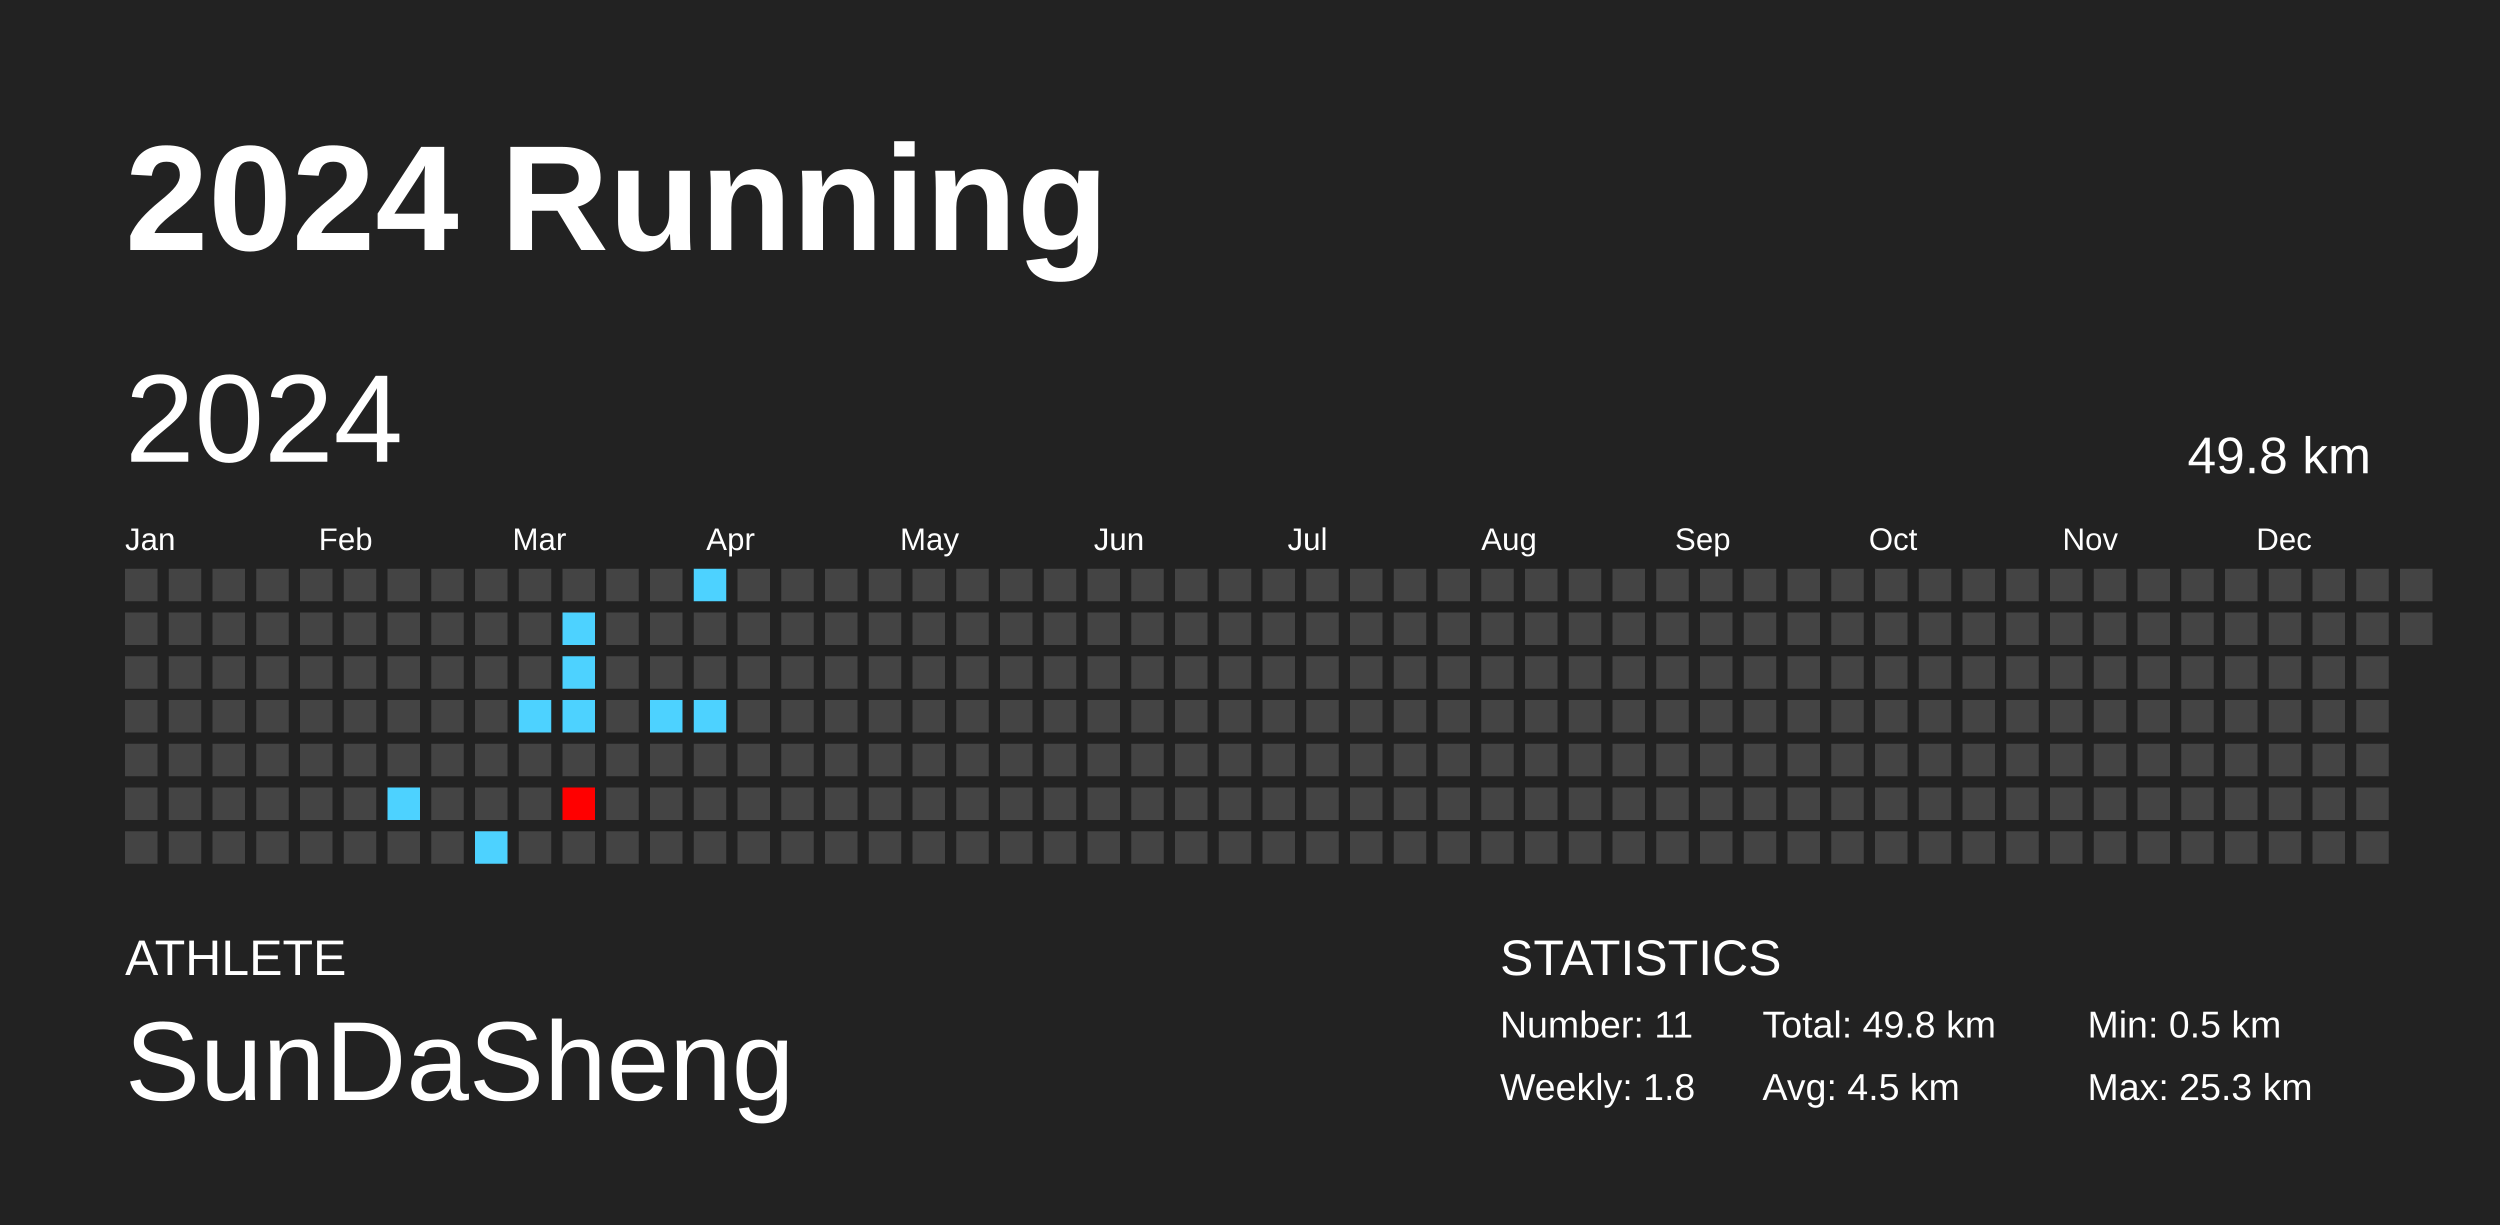
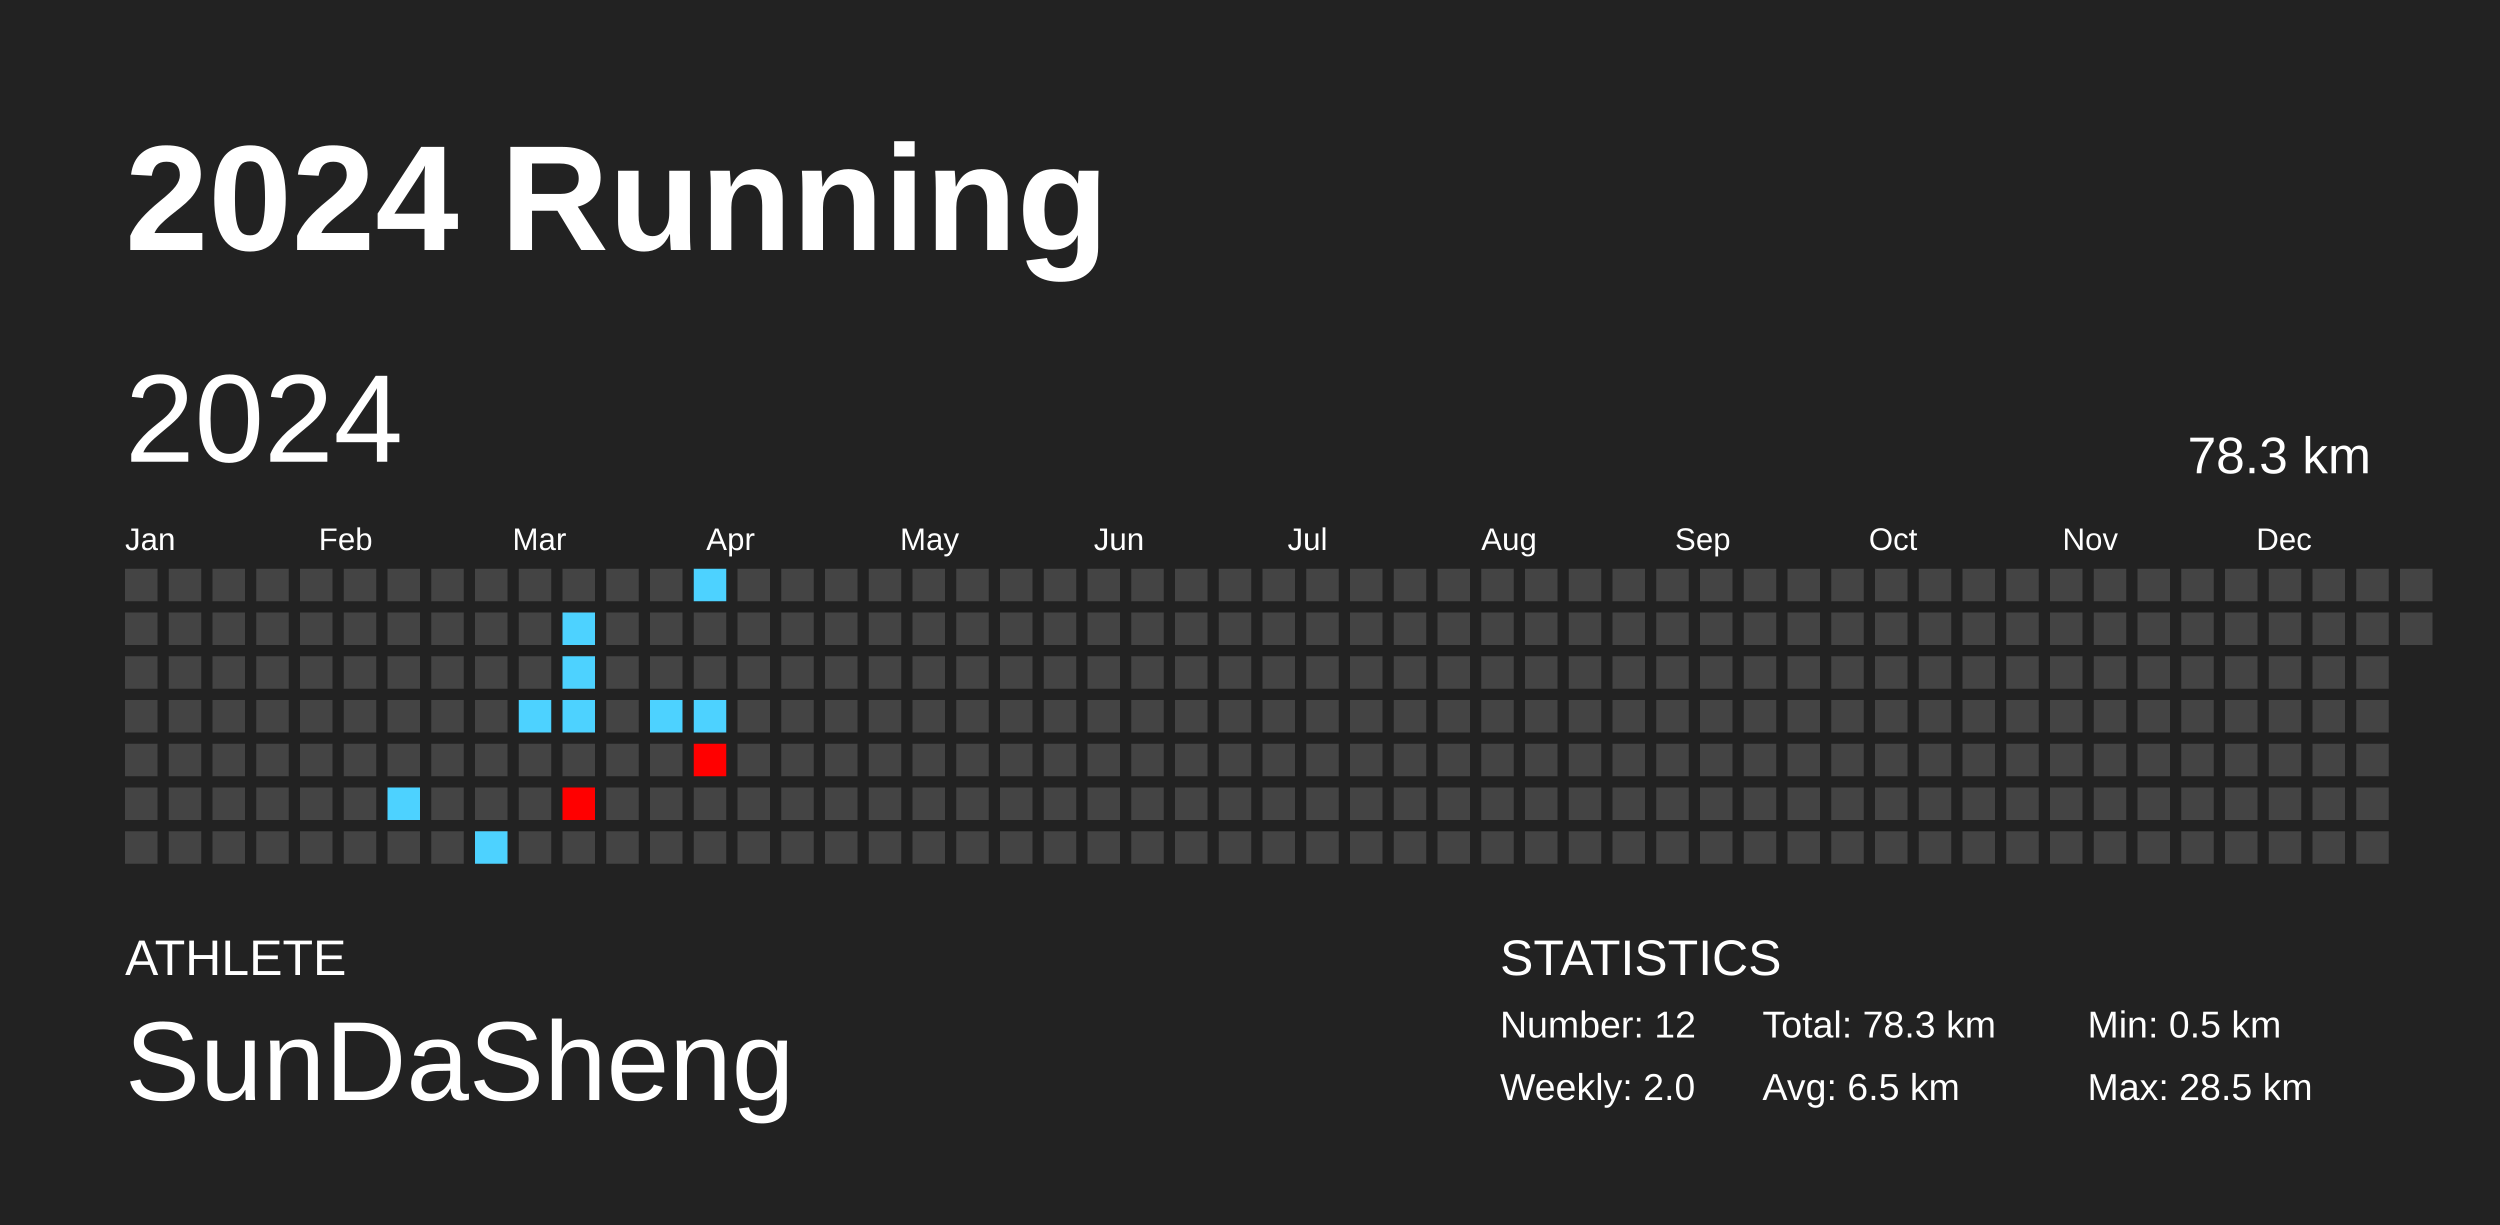
<svg xmlns="http://www.w3.org/2000/svg" baseProfile="full" height="98mm" version="1.1" viewBox="0,0,200,98" width="200mm">
  <defs />
  <rect fill="#222222" height="98" width="200" x="0" y="0" />
  <text fill="#FFFFFF" style="font-size:12px; font-family:Arial; font-weight:bold;" x="10" y="20">2024 Running</text>
  <text fill="#FFFFFF" style="font-size:4px; font-family:Arial" x="10" y="78">ATHLETE</text>
  <text fill="#FFFFFF" style="font-size:9px; font-family:Arial" x="10" y="88">SunDaSheng</text>
  <text fill="#FFFFFF" style="font-size:4px; font-family:Arial" x="120" y="78">STATISTICS</text>
-   <text fill="#FFFFFF" style="font-size:3px; font-family:Arial" x="120" y="83">Number: 11</text>
-   <text fill="#FFFFFF" style="font-size:3px; font-family:Arial" x="120" y="88">Weekly: 1.8</text>
-   <text fill="#FFFFFF" style="font-size:3px; font-family:Arial" x="141" y="83">Total: 49.8 km</text>
-   <text fill="#FFFFFF" style="font-size:3px; font-family:Arial" x="141" y="88">Avg: 4.5 km</text>
+   <text fill="#FFFFFF" style="font-size:3px; font-family:Arial" x="120" y="83">Number: 12</text>
+   <text fill="#FFFFFF" style="font-size:3px; font-family:Arial" x="120" y="88">Weekly: 2.0</text>
+   <text fill="#FFFFFF" style="font-size:3px; font-family:Arial" x="141" y="83">Total: 78.3 km</text>
+   <text fill="#FFFFFF" style="font-size:3px; font-family:Arial" x="141" y="88">Avg: 6.5 km</text>
  <text fill="#FFFFFF" style="font-size:3px; font-family:Arial" x="167" y="83">Min: 0.5 km</text>
-   <text fill="#FFFFFF" style="font-size:3px; font-family:Arial" x="167" y="88">Max: 25.3 km</text>
+   <text fill="#FFFFFF" style="font-size:3px; font-family:Arial" x="167" y="88">Max: 28.5 km</text>
  <text dominant-baseline="hanging" fill="#FFFFFF" style="font-size:10.0px; font-family:Arial;" x="10" y="30">2024</text>
-   <text dominant-baseline="hanging" fill="#FFFFFF" style="font-size:4.125px; font-family:Arial;" x="175" y="35">49.8 km</text>
+   <text dominant-baseline="hanging" fill="#FFFFFF" style="font-size:4.125px; font-family:Arial;" x="175" y="35">78.3 km</text>
  <text fill="#FFFFFF" style="font-size:2.5px; font-family:Arial" x="10.0" y="44">Jan</text>
  <text fill="#FFFFFF" style="font-size:2.5px; font-family:Arial" x="25.5" y="44">Feb</text>
  <text fill="#FFFFFF" style="font-size:2.5px; font-family:Arial" x="41.0" y="44">Mar</text>
  <text fill="#FFFFFF" style="font-size:2.5px; font-family:Arial" x="56.5" y="44">Apr</text>
  <text fill="#FFFFFF" style="font-size:2.5px; font-family:Arial" x="72.0" y="44">May</text>
  <text fill="#FFFFFF" style="font-size:2.5px; font-family:Arial" x="87.5" y="44">Jun</text>
  <text fill="#FFFFFF" style="font-size:2.5px; font-family:Arial" x="103.0" y="44">Jul</text>
  <text fill="#FFFFFF" style="font-size:2.5px; font-family:Arial" x="118.5" y="44">Aug</text>
  <text fill="#FFFFFF" style="font-size:2.5px; font-family:Arial" x="134.0" y="44">Sep</text>
  <text fill="#FFFFFF" style="font-size:2.5px; font-family:Arial" x="149.5" y="44">Oct</text>
  <text fill="#FFFFFF" style="font-size:2.5px; font-family:Arial" x="165.0" y="44">Nov</text>
  <text fill="#FFFFFF" style="font-size:2.5px; font-family:Arial" x="180.5" y="44">Dec</text>
  <rect fill="#444444" height="2.6" width="2.6" x="10.0" y="45.5" />
  <rect fill="#444444" height="2.6" width="2.6" x="10.0" y="49.0" />
  <rect fill="#444444" height="2.6" width="2.6" x="10.0" y="52.5" />
  <rect fill="#444444" height="2.6" width="2.6" x="10.0" y="56.0" />
  <rect fill="#444444" height="2.6" width="2.6" x="10.0" y="59.5" />
  <rect fill="#444444" height="2.6" width="2.6" x="10.0" y="63.0" />
  <rect fill="#444444" height="2.6" width="2.6" x="10.0" y="66.5" />
  <rect fill="#444444" height="2.6" width="2.6" x="13.5" y="45.5" />
  <rect fill="#444444" height="2.6" width="2.6" x="13.5" y="49.0" />
  <rect fill="#444444" height="2.6" width="2.6" x="13.5" y="52.5" />
  <rect fill="#444444" height="2.6" width="2.6" x="13.5" y="56.0" />
  <rect fill="#444444" height="2.6" width="2.6" x="13.5" y="59.5" />
  <rect fill="#444444" height="2.6" width="2.6" x="13.5" y="63.0" />
  <rect fill="#444444" height="2.6" width="2.6" x="13.5" y="66.5" />
  <rect fill="#444444" height="2.6" width="2.6" x="17.0" y="45.5" />
  <rect fill="#444444" height="2.6" width="2.6" x="17.0" y="49.0" />
  <rect fill="#444444" height="2.6" width="2.6" x="17.0" y="52.5" />
  <rect fill="#444444" height="2.6" width="2.6" x="17.0" y="56.0" />
  <rect fill="#444444" height="2.6" width="2.6" x="17.0" y="59.5" />
  <rect fill="#444444" height="2.6" width="2.6" x="17.0" y="63.0" />
  <rect fill="#444444" height="2.6" width="2.6" x="17.0" y="66.5" />
  <rect fill="#444444" height="2.6" width="2.6" x="20.5" y="45.5" />
  <rect fill="#444444" height="2.6" width="2.6" x="20.5" y="49.0" />
  <rect fill="#444444" height="2.6" width="2.6" x="20.5" y="52.5" />
  <rect fill="#444444" height="2.6" width="2.6" x="20.5" y="56.0" />
  <rect fill="#444444" height="2.6" width="2.6" x="20.5" y="59.5" />
  <rect fill="#444444" height="2.6" width="2.6" x="20.5" y="63.0" />
  <rect fill="#444444" height="2.6" width="2.6" x="20.5" y="66.5" />
  <rect fill="#444444" height="2.6" width="2.6" x="24.0" y="45.5" />
  <rect fill="#444444" height="2.6" width="2.6" x="24.0" y="49.0" />
  <rect fill="#444444" height="2.6" width="2.6" x="24.0" y="52.5" />
  <rect fill="#444444" height="2.6" width="2.6" x="24.0" y="56.0" />
  <rect fill="#444444" height="2.6" width="2.6" x="24.0" y="59.5" />
  <rect fill="#444444" height="2.6" width="2.6" x="24.0" y="63.0" />
  <rect fill="#444444" height="2.6" width="2.6" x="24.0" y="66.5" />
  <rect fill="#444444" height="2.6" width="2.6" x="27.5" y="45.5" />
  <rect fill="#444444" height="2.6" width="2.6" x="27.5" y="49.0" />
  <rect fill="#444444" height="2.6" width="2.6" x="27.5" y="52.5" />
  <rect fill="#444444" height="2.6" width="2.6" x="27.5" y="56.0" />
  <rect fill="#444444" height="2.6" width="2.6" x="27.5" y="59.5" />
  <rect fill="#444444" height="2.6" width="2.6" x="27.5" y="63.0" />
  <rect fill="#444444" height="2.6" width="2.6" x="27.5" y="66.5" />
  <rect fill="#444444" height="2.6" width="2.6" x="31.0" y="45.5" />
  <rect fill="#444444" height="2.6" width="2.6" x="31.0" y="49.0" />
  <rect fill="#444444" height="2.6" width="2.6" x="31.0" y="52.5" />
  <rect fill="#444444" height="2.6" width="2.6" x="31.0" y="56.0" />
  <rect fill="#444444" height="2.6" width="2.6" x="31.0" y="59.5" />
  <rect fill="#4dd2ff" height="2.6" width="2.6" x="31.0" y="63.0" />
  <rect fill="#444444" height="2.6" width="2.6" x="31.0" y="66.5" />
  <rect fill="#444444" height="2.6" width="2.6" x="34.5" y="45.5" />
  <rect fill="#444444" height="2.6" width="2.6" x="34.5" y="49.0" />
  <rect fill="#444444" height="2.6" width="2.6" x="34.5" y="52.5" />
  <rect fill="#444444" height="2.6" width="2.6" x="34.5" y="56.0" />
  <rect fill="#444444" height="2.6" width="2.6" x="34.5" y="59.5" />
  <rect fill="#444444" height="2.6" width="2.6" x="34.5" y="63.0" />
  <rect fill="#444444" height="2.6" width="2.6" x="34.5" y="66.5" />
  <rect fill="#444444" height="2.6" width="2.6" x="38.0" y="45.5" />
  <rect fill="#444444" height="2.6" width="2.6" x="38.0" y="49.0" />
  <rect fill="#444444" height="2.6" width="2.6" x="38.0" y="52.5" />
  <rect fill="#444444" height="2.6" width="2.6" x="38.0" y="56.0" />
  <rect fill="#444444" height="2.6" width="2.6" x="38.0" y="59.5" />
  <rect fill="#444444" height="2.6" width="2.6" x="38.0" y="63.0" />
  <rect fill="#4dd2ff" height="2.6" width="2.6" x="38.0" y="66.5" />
  <rect fill="#444444" height="2.6" width="2.6" x="41.5" y="45.5" />
  <rect fill="#444444" height="2.6" width="2.6" x="41.5" y="49.0" />
  <rect fill="#444444" height="2.6" width="2.6" x="41.5" y="52.5" />
  <rect fill="#4dd2ff" height="2.6" width="2.6" x="41.5" y="56.0" />
  <rect fill="#444444" height="2.6" width="2.6" x="41.5" y="59.5" />
  <rect fill="#444444" height="2.6" width="2.6" x="41.5" y="63.0" />
  <rect fill="#444444" height="2.6" width="2.6" x="41.5" y="66.5" />
  <rect fill="#444444" height="2.6" width="2.6" x="45.0" y="45.5" />
  <rect fill="#4dd2ff" height="2.6" width="2.6" x="45.0" y="49.0" />
  <rect fill="#4dd2ff" height="2.6" width="2.6" x="45.0" y="52.5" />
  <rect fill="#4dd2ff" height="2.6" width="2.6" x="45.0" y="56.0" />
  <rect fill="#444444" height="2.6" width="2.6" x="45.0" y="59.5" />
  <rect fill="red" height="2.6" width="2.6" x="45.0" y="63.0" />
  <rect fill="#444444" height="2.6" width="2.6" x="45.0" y="66.5" />
  <rect fill="#444444" height="2.6" width="2.6" x="48.5" y="45.5" />
  <rect fill="#444444" height="2.6" width="2.6" x="48.5" y="49.0" />
  <rect fill="#444444" height="2.6" width="2.6" x="48.5" y="52.5" />
  <rect fill="#444444" height="2.6" width="2.6" x="48.5" y="56.0" />
  <rect fill="#444444" height="2.6" width="2.6" x="48.5" y="59.5" />
  <rect fill="#444444" height="2.6" width="2.6" x="48.5" y="63.0" />
  <rect fill="#444444" height="2.6" width="2.6" x="48.5" y="66.5" />
  <rect fill="#444444" height="2.6" width="2.6" x="52.0" y="45.5" />
  <rect fill="#444444" height="2.6" width="2.6" x="52.0" y="49.0" />
  <rect fill="#444444" height="2.6" width="2.6" x="52.0" y="52.5" />
  <rect fill="#4dd2ff" height="2.6" width="2.6" x="52.0" y="56.0" />
  <rect fill="#444444" height="2.6" width="2.6" x="52.0" y="59.5" />
  <rect fill="#444444" height="2.6" width="2.6" x="52.0" y="63.0" />
  <rect fill="#444444" height="2.6" width="2.6" x="52.0" y="66.5" />
  <rect fill="#4dd2ff" height="2.6" width="2.6" x="55.5" y="45.5" />
  <rect fill="#444444" height="2.6" width="2.6" x="55.5" y="49.0" />
  <rect fill="#444444" height="2.6" width="2.6" x="55.5" y="52.5" />
  <rect fill="#4dd2ff" height="2.6" width="2.6" x="55.5" y="56.0" />
-   <rect fill="#444444" height="2.6" width="2.6" x="55.5" y="59.5" />
+   <rect fill="red" height="2.6" width="2.6" x="55.5" y="59.5" />
  <rect fill="#444444" height="2.6" width="2.6" x="55.5" y="63.0" />
  <rect fill="#444444" height="2.6" width="2.6" x="55.5" y="66.5" />
  <rect fill="#444444" height="2.6" width="2.6" x="59.0" y="45.5" />
  <rect fill="#444444" height="2.6" width="2.6" x="59.0" y="49.0" />
  <rect fill="#444444" height="2.6" width="2.6" x="59.0" y="52.5" />
  <rect fill="#444444" height="2.6" width="2.6" x="59.0" y="56.0" />
  <rect fill="#444444" height="2.6" width="2.6" x="59.0" y="59.5" />
  <rect fill="#444444" height="2.6" width="2.6" x="59.0" y="63.0" />
  <rect fill="#444444" height="2.6" width="2.6" x="59.0" y="66.5" />
  <rect fill="#444444" height="2.6" width="2.6" x="62.5" y="45.5" />
  <rect fill="#444444" height="2.6" width="2.6" x="62.5" y="49.0" />
  <rect fill="#444444" height="2.6" width="2.6" x="62.5" y="52.5" />
  <rect fill="#444444" height="2.6" width="2.6" x="62.5" y="56.0" />
  <rect fill="#444444" height="2.6" width="2.6" x="62.5" y="59.5" />
  <rect fill="#444444" height="2.6" width="2.6" x="62.5" y="63.0" />
  <rect fill="#444444" height="2.6" width="2.6" x="62.5" y="66.5" />
  <rect fill="#444444" height="2.6" width="2.6" x="66.0" y="45.5" />
  <rect fill="#444444" height="2.6" width="2.6" x="66.0" y="49.0" />
  <rect fill="#444444" height="2.6" width="2.6" x="66.0" y="52.5" />
  <rect fill="#444444" height="2.6" width="2.6" x="66.0" y="56.0" />
  <rect fill="#444444" height="2.6" width="2.6" x="66.0" y="59.5" />
  <rect fill="#444444" height="2.6" width="2.6" x="66.0" y="63.0" />
  <rect fill="#444444" height="2.6" width="2.6" x="66.0" y="66.5" />
  <rect fill="#444444" height="2.6" width="2.6" x="69.5" y="45.5" />
  <rect fill="#444444" height="2.6" width="2.6" x="69.5" y="49.0" />
  <rect fill="#444444" height="2.6" width="2.6" x="69.5" y="52.5" />
  <rect fill="#444444" height="2.6" width="2.6" x="69.5" y="56.0" />
  <rect fill="#444444" height="2.6" width="2.6" x="69.5" y="59.5" />
  <rect fill="#444444" height="2.6" width="2.6" x="69.5" y="63.0" />
  <rect fill="#444444" height="2.6" width="2.6" x="69.5" y="66.5" />
  <rect fill="#444444" height="2.6" width="2.6" x="73.0" y="45.5" />
  <rect fill="#444444" height="2.6" width="2.6" x="73.0" y="49.0" />
  <rect fill="#444444" height="2.6" width="2.6" x="73.0" y="52.5" />
  <rect fill="#444444" height="2.6" width="2.6" x="73.0" y="56.0" />
  <rect fill="#444444" height="2.6" width="2.6" x="73.0" y="59.5" />
  <rect fill="#444444" height="2.6" width="2.6" x="73.0" y="63.0" />
  <rect fill="#444444" height="2.6" width="2.6" x="73.0" y="66.5" />
  <rect fill="#444444" height="2.6" width="2.6" x="76.5" y="45.5" />
  <rect fill="#444444" height="2.6" width="2.6" x="76.5" y="49.0" />
  <rect fill="#444444" height="2.6" width="2.6" x="76.5" y="52.5" />
  <rect fill="#444444" height="2.6" width="2.6" x="76.5" y="56.0" />
  <rect fill="#444444" height="2.6" width="2.6" x="76.5" y="59.5" />
  <rect fill="#444444" height="2.6" width="2.6" x="76.5" y="63.0" />
  <rect fill="#444444" height="2.6" width="2.6" x="76.5" y="66.5" />
  <rect fill="#444444" height="2.6" width="2.6" x="80.0" y="45.5" />
  <rect fill="#444444" height="2.6" width="2.6" x="80.0" y="49.0" />
  <rect fill="#444444" height="2.6" width="2.6" x="80.0" y="52.5" />
  <rect fill="#444444" height="2.6" width="2.6" x="80.0" y="56.0" />
  <rect fill="#444444" height="2.6" width="2.6" x="80.0" y="59.5" />
  <rect fill="#444444" height="2.6" width="2.6" x="80.0" y="63.0" />
  <rect fill="#444444" height="2.6" width="2.6" x="80.0" y="66.5" />
  <rect fill="#444444" height="2.6" width="2.6" x="83.5" y="45.5" />
  <rect fill="#444444" height="2.6" width="2.6" x="83.5" y="49.0" />
  <rect fill="#444444" height="2.6" width="2.6" x="83.5" y="52.5" />
  <rect fill="#444444" height="2.6" width="2.6" x="83.5" y="56.0" />
  <rect fill="#444444" height="2.6" width="2.6" x="83.5" y="59.5" />
  <rect fill="#444444" height="2.6" width="2.6" x="83.5" y="63.0" />
  <rect fill="#444444" height="2.6" width="2.6" x="83.5" y="66.5" />
  <rect fill="#444444" height="2.6" width="2.6" x="87.0" y="45.5" />
  <rect fill="#444444" height="2.6" width="2.6" x="87.0" y="49.0" />
  <rect fill="#444444" height="2.6" width="2.6" x="87.0" y="52.5" />
  <rect fill="#444444" height="2.6" width="2.6" x="87.0" y="56.0" />
  <rect fill="#444444" height="2.6" width="2.6" x="87.0" y="59.5" />
  <rect fill="#444444" height="2.6" width="2.6" x="87.0" y="63.0" />
  <rect fill="#444444" height="2.6" width="2.6" x="87.0" y="66.5" />
  <rect fill="#444444" height="2.6" width="2.6" x="90.5" y="45.5" />
  <rect fill="#444444" height="2.6" width="2.6" x="90.5" y="49.0" />
  <rect fill="#444444" height="2.6" width="2.6" x="90.5" y="52.5" />
  <rect fill="#444444" height="2.6" width="2.6" x="90.5" y="56.0" />
  <rect fill="#444444" height="2.6" width="2.6" x="90.5" y="59.5" />
  <rect fill="#444444" height="2.6" width="2.6" x="90.5" y="63.0" />
  <rect fill="#444444" height="2.6" width="2.6" x="90.5" y="66.5" />
  <rect fill="#444444" height="2.6" width="2.6" x="94.0" y="45.5" />
  <rect fill="#444444" height="2.6" width="2.6" x="94.0" y="49.0" />
  <rect fill="#444444" height="2.6" width="2.6" x="94.0" y="52.5" />
  <rect fill="#444444" height="2.6" width="2.6" x="94.0" y="56.0" />
  <rect fill="#444444" height="2.6" width="2.6" x="94.0" y="59.5" />
  <rect fill="#444444" height="2.6" width="2.6" x="94.0" y="63.0" />
  <rect fill="#444444" height="2.6" width="2.6" x="94.0" y="66.5" />
  <rect fill="#444444" height="2.6" width="2.6" x="97.5" y="45.5" />
  <rect fill="#444444" height="2.6" width="2.6" x="97.5" y="49.0" />
  <rect fill="#444444" height="2.6" width="2.6" x="97.5" y="52.5" />
  <rect fill="#444444" height="2.6" width="2.6" x="97.5" y="56.0" />
  <rect fill="#444444" height="2.6" width="2.6" x="97.5" y="59.5" />
  <rect fill="#444444" height="2.6" width="2.6" x="97.5" y="63.0" />
  <rect fill="#444444" height="2.6" width="2.6" x="97.5" y="66.5" />
  <rect fill="#444444" height="2.6" width="2.6" x="101.0" y="45.5" />
  <rect fill="#444444" height="2.6" width="2.6" x="101.0" y="49.0" />
  <rect fill="#444444" height="2.6" width="2.6" x="101.0" y="52.5" />
  <rect fill="#444444" height="2.6" width="2.6" x="101.0" y="56.0" />
  <rect fill="#444444" height="2.6" width="2.6" x="101.0" y="59.5" />
  <rect fill="#444444" height="2.6" width="2.6" x="101.0" y="63.0" />
  <rect fill="#444444" height="2.6" width="2.6" x="101.0" y="66.5" />
  <rect fill="#444444" height="2.6" width="2.6" x="104.5" y="45.5" />
  <rect fill="#444444" height="2.6" width="2.6" x="104.5" y="49.0" />
  <rect fill="#444444" height="2.6" width="2.6" x="104.5" y="52.5" />
  <rect fill="#444444" height="2.6" width="2.6" x="104.5" y="56.0" />
  <rect fill="#444444" height="2.6" width="2.6" x="104.5" y="59.5" />
  <rect fill="#444444" height="2.6" width="2.6" x="104.5" y="63.0" />
  <rect fill="#444444" height="2.6" width="2.6" x="104.5" y="66.5" />
  <rect fill="#444444" height="2.6" width="2.6" x="108.0" y="45.5" />
  <rect fill="#444444" height="2.6" width="2.6" x="108.0" y="49.0" />
  <rect fill="#444444" height="2.6" width="2.6" x="108.0" y="52.5" />
  <rect fill="#444444" height="2.6" width="2.6" x="108.0" y="56.0" />
  <rect fill="#444444" height="2.6" width="2.6" x="108.0" y="59.5" />
  <rect fill="#444444" height="2.6" width="2.6" x="108.0" y="63.0" />
  <rect fill="#444444" height="2.6" width="2.6" x="108.0" y="66.5" />
  <rect fill="#444444" height="2.6" width="2.6" x="111.5" y="45.5" />
  <rect fill="#444444" height="2.6" width="2.6" x="111.5" y="49.0" />
  <rect fill="#444444" height="2.6" width="2.6" x="111.5" y="52.5" />
  <rect fill="#444444" height="2.6" width="2.6" x="111.5" y="56.0" />
  <rect fill="#444444" height="2.6" width="2.6" x="111.5" y="59.5" />
  <rect fill="#444444" height="2.6" width="2.6" x="111.5" y="63.0" />
  <rect fill="#444444" height="2.6" width="2.6" x="111.5" y="66.5" />
  <rect fill="#444444" height="2.6" width="2.6" x="115.0" y="45.5" />
  <rect fill="#444444" height="2.6" width="2.6" x="115.0" y="49.0" />
  <rect fill="#444444" height="2.6" width="2.6" x="115.0" y="52.5" />
  <rect fill="#444444" height="2.6" width="2.6" x="115.0" y="56.0" />
  <rect fill="#444444" height="2.6" width="2.6" x="115.0" y="59.5" />
  <rect fill="#444444" height="2.6" width="2.6" x="115.0" y="63.0" />
  <rect fill="#444444" height="2.6" width="2.6" x="115.0" y="66.5" />
  <rect fill="#444444" height="2.6" width="2.6" x="118.5" y="45.5" />
  <rect fill="#444444" height="2.6" width="2.6" x="118.5" y="49.0" />
  <rect fill="#444444" height="2.6" width="2.6" x="118.5" y="52.5" />
  <rect fill="#444444" height="2.6" width="2.6" x="118.5" y="56.0" />
  <rect fill="#444444" height="2.6" width="2.6" x="118.5" y="59.5" />
  <rect fill="#444444" height="2.6" width="2.6" x="118.5" y="63.0" />
  <rect fill="#444444" height="2.6" width="2.6" x="118.5" y="66.5" />
  <rect fill="#444444" height="2.6" width="2.6" x="122.0" y="45.5" />
  <rect fill="#444444" height="2.6" width="2.6" x="122.0" y="49.0" />
  <rect fill="#444444" height="2.6" width="2.6" x="122.0" y="52.5" />
  <rect fill="#444444" height="2.6" width="2.6" x="122.0" y="56.0" />
  <rect fill="#444444" height="2.6" width="2.6" x="122.0" y="59.5" />
  <rect fill="#444444" height="2.6" width="2.6" x="122.0" y="63.0" />
  <rect fill="#444444" height="2.6" width="2.6" x="122.0" y="66.5" />
  <rect fill="#444444" height="2.6" width="2.6" x="125.5" y="45.5" />
  <rect fill="#444444" height="2.6" width="2.6" x="125.5" y="49.0" />
  <rect fill="#444444" height="2.6" width="2.6" x="125.5" y="52.5" />
  <rect fill="#444444" height="2.6" width="2.6" x="125.5" y="56.0" />
  <rect fill="#444444" height="2.6" width="2.6" x="125.5" y="59.5" />
  <rect fill="#444444" height="2.6" width="2.6" x="125.5" y="63.0" />
  <rect fill="#444444" height="2.6" width="2.6" x="125.5" y="66.5" />
  <rect fill="#444444" height="2.6" width="2.6" x="129.0" y="45.5" />
  <rect fill="#444444" height="2.6" width="2.6" x="129.0" y="49.0" />
  <rect fill="#444444" height="2.6" width="2.6" x="129.0" y="52.5" />
  <rect fill="#444444" height="2.6" width="2.6" x="129.0" y="56.0" />
  <rect fill="#444444" height="2.6" width="2.6" x="129.0" y="59.5" />
  <rect fill="#444444" height="2.6" width="2.6" x="129.0" y="63.0" />
  <rect fill="#444444" height="2.6" width="2.6" x="129.0" y="66.5" />
  <rect fill="#444444" height="2.6" width="2.6" x="132.5" y="45.5" />
  <rect fill="#444444" height="2.6" width="2.6" x="132.5" y="49.0" />
  <rect fill="#444444" height="2.6" width="2.6" x="132.5" y="52.5" />
  <rect fill="#444444" height="2.6" width="2.6" x="132.5" y="56.0" />
  <rect fill="#444444" height="2.6" width="2.6" x="132.5" y="59.5" />
  <rect fill="#444444" height="2.6" width="2.6" x="132.5" y="63.0" />
  <rect fill="#444444" height="2.6" width="2.6" x="132.5" y="66.5" />
  <rect fill="#444444" height="2.6" width="2.6" x="136.0" y="45.5" />
  <rect fill="#444444" height="2.6" width="2.6" x="136.0" y="49.0" />
  <rect fill="#444444" height="2.6" width="2.6" x="136.0" y="52.5" />
  <rect fill="#444444" height="2.6" width="2.6" x="136.0" y="56.0" />
  <rect fill="#444444" height="2.6" width="2.6" x="136.0" y="59.5" />
  <rect fill="#444444" height="2.6" width="2.6" x="136.0" y="63.0" />
  <rect fill="#444444" height="2.6" width="2.6" x="136.0" y="66.5" />
  <rect fill="#444444" height="2.6" width="2.6" x="139.5" y="45.5" />
  <rect fill="#444444" height="2.6" width="2.6" x="139.5" y="49.0" />
  <rect fill="#444444" height="2.6" width="2.6" x="139.5" y="52.5" />
  <rect fill="#444444" height="2.6" width="2.6" x="139.5" y="56.0" />
  <rect fill="#444444" height="2.6" width="2.6" x="139.5" y="59.5" />
  <rect fill="#444444" height="2.6" width="2.6" x="139.5" y="63.0" />
  <rect fill="#444444" height="2.6" width="2.6" x="139.5" y="66.5" />
  <rect fill="#444444" height="2.6" width="2.6" x="143.0" y="45.5" />
  <rect fill="#444444" height="2.6" width="2.6" x="143.0" y="49.0" />
  <rect fill="#444444" height="2.6" width="2.6" x="143.0" y="52.5" />
  <rect fill="#444444" height="2.6" width="2.6" x="143.0" y="56.0" />
  <rect fill="#444444" height="2.6" width="2.6" x="143.0" y="59.5" />
  <rect fill="#444444" height="2.6" width="2.6" x="143.0" y="63.0" />
  <rect fill="#444444" height="2.6" width="2.6" x="143.0" y="66.5" />
  <rect fill="#444444" height="2.6" width="2.6" x="146.5" y="45.5" />
  <rect fill="#444444" height="2.6" width="2.6" x="146.5" y="49.0" />
  <rect fill="#444444" height="2.6" width="2.6" x="146.5" y="52.5" />
  <rect fill="#444444" height="2.6" width="2.6" x="146.5" y="56.0" />
  <rect fill="#444444" height="2.6" width="2.6" x="146.5" y="59.5" />
  <rect fill="#444444" height="2.6" width="2.6" x="146.5" y="63.0" />
  <rect fill="#444444" height="2.6" width="2.6" x="146.5" y="66.5" />
  <rect fill="#444444" height="2.6" width="2.6" x="150.0" y="45.5" />
  <rect fill="#444444" height="2.6" width="2.6" x="150.0" y="49.0" />
  <rect fill="#444444" height="2.6" width="2.6" x="150.0" y="52.5" />
  <rect fill="#444444" height="2.6" width="2.6" x="150.0" y="56.0" />
  <rect fill="#444444" height="2.6" width="2.6" x="150.0" y="59.5" />
  <rect fill="#444444" height="2.6" width="2.6" x="150.0" y="63.0" />
  <rect fill="#444444" height="2.6" width="2.6" x="150.0" y="66.5" />
  <rect fill="#444444" height="2.6" width="2.6" x="153.5" y="45.5" />
  <rect fill="#444444" height="2.6" width="2.6" x="153.5" y="49.0" />
  <rect fill="#444444" height="2.6" width="2.6" x="153.5" y="52.5" />
  <rect fill="#444444" height="2.6" width="2.6" x="153.5" y="56.0" />
  <rect fill="#444444" height="2.6" width="2.6" x="153.5" y="59.5" />
  <rect fill="#444444" height="2.6" width="2.6" x="153.5" y="63.0" />
  <rect fill="#444444" height="2.6" width="2.6" x="153.5" y="66.5" />
  <rect fill="#444444" height="2.6" width="2.6" x="157.0" y="45.5" />
  <rect fill="#444444" height="2.6" width="2.6" x="157.0" y="49.0" />
  <rect fill="#444444" height="2.6" width="2.6" x="157.0" y="52.5" />
  <rect fill="#444444" height="2.6" width="2.6" x="157.0" y="56.0" />
  <rect fill="#444444" height="2.6" width="2.6" x="157.0" y="59.5" />
  <rect fill="#444444" height="2.6" width="2.6" x="157.0" y="63.0" />
  <rect fill="#444444" height="2.6" width="2.6" x="157.0" y="66.5" />
  <rect fill="#444444" height="2.6" width="2.6" x="160.5" y="45.5" />
  <rect fill="#444444" height="2.6" width="2.6" x="160.5" y="49.0" />
  <rect fill="#444444" height="2.6" width="2.6" x="160.5" y="52.5" />
  <rect fill="#444444" height="2.6" width="2.6" x="160.5" y="56.0" />
  <rect fill="#444444" height="2.6" width="2.6" x="160.5" y="59.5" />
  <rect fill="#444444" height="2.6" width="2.6" x="160.5" y="63.0" />
  <rect fill="#444444" height="2.6" width="2.6" x="160.5" y="66.5" />
  <rect fill="#444444" height="2.6" width="2.6" x="164.0" y="45.5" />
  <rect fill="#444444" height="2.6" width="2.6" x="164.0" y="49.0" />
  <rect fill="#444444" height="2.6" width="2.6" x="164.0" y="52.5" />
  <rect fill="#444444" height="2.6" width="2.6" x="164.0" y="56.0" />
  <rect fill="#444444" height="2.6" width="2.6" x="164.0" y="59.5" />
  <rect fill="#444444" height="2.6" width="2.6" x="164.0" y="63.0" />
  <rect fill="#444444" height="2.6" width="2.6" x="164.0" y="66.5" />
  <rect fill="#444444" height="2.6" width="2.6" x="167.5" y="45.5" />
  <rect fill="#444444" height="2.6" width="2.6" x="167.5" y="49.0" />
  <rect fill="#444444" height="2.6" width="2.6" x="167.5" y="52.5" />
  <rect fill="#444444" height="2.6" width="2.6" x="167.5" y="56.0" />
  <rect fill="#444444" height="2.6" width="2.6" x="167.5" y="59.5" />
  <rect fill="#444444" height="2.6" width="2.6" x="167.5" y="63.0" />
  <rect fill="#444444" height="2.6" width="2.6" x="167.5" y="66.5" />
  <rect fill="#444444" height="2.6" width="2.6" x="171.0" y="45.5" />
  <rect fill="#444444" height="2.6" width="2.6" x="171.0" y="49.0" />
  <rect fill="#444444" height="2.6" width="2.6" x="171.0" y="52.5" />
  <rect fill="#444444" height="2.6" width="2.6" x="171.0" y="56.0" />
  <rect fill="#444444" height="2.6" width="2.6" x="171.0" y="59.5" />
  <rect fill="#444444" height="2.6" width="2.6" x="171.0" y="63.0" />
  <rect fill="#444444" height="2.6" width="2.6" x="171.0" y="66.5" />
  <rect fill="#444444" height="2.6" width="2.6" x="174.5" y="45.5" />
  <rect fill="#444444" height="2.6" width="2.6" x="174.5" y="49.0" />
  <rect fill="#444444" height="2.6" width="2.6" x="174.5" y="52.5" />
  <rect fill="#444444" height="2.6" width="2.6" x="174.5" y="56.0" />
  <rect fill="#444444" height="2.6" width="2.6" x="174.5" y="59.5" />
  <rect fill="#444444" height="2.6" width="2.6" x="174.5" y="63.0" />
  <rect fill="#444444" height="2.6" width="2.6" x="174.5" y="66.5" />
  <rect fill="#444444" height="2.6" width="2.6" x="178.0" y="45.5" />
  <rect fill="#444444" height="2.6" width="2.6" x="178.0" y="49.0" />
  <rect fill="#444444" height="2.6" width="2.6" x="178.0" y="52.5" />
  <rect fill="#444444" height="2.6" width="2.6" x="178.0" y="56.0" />
  <rect fill="#444444" height="2.6" width="2.6" x="178.0" y="59.5" />
  <rect fill="#444444" height="2.6" width="2.6" x="178.0" y="63.0" />
  <rect fill="#444444" height="2.6" width="2.6" x="178.0" y="66.5" />
  <rect fill="#444444" height="2.6" width="2.6" x="181.5" y="45.5" />
  <rect fill="#444444" height="2.6" width="2.6" x="181.5" y="49.0" />
  <rect fill="#444444" height="2.6" width="2.6" x="181.5" y="52.5" />
  <rect fill="#444444" height="2.6" width="2.6" x="181.5" y="56.0" />
  <rect fill="#444444" height="2.6" width="2.6" x="181.5" y="59.5" />
  <rect fill="#444444" height="2.6" width="2.6" x="181.5" y="63.0" />
  <rect fill="#444444" height="2.6" width="2.6" x="181.5" y="66.5" />
  <rect fill="#444444" height="2.6" width="2.6" x="185.0" y="45.5" />
  <rect fill="#444444" height="2.6" width="2.6" x="185.0" y="49.0" />
  <rect fill="#444444" height="2.6" width="2.6" x="185.0" y="52.5" />
  <rect fill="#444444" height="2.6" width="2.6" x="185.0" y="56.0" />
  <rect fill="#444444" height="2.6" width="2.6" x="185.0" y="59.5" />
  <rect fill="#444444" height="2.6" width="2.6" x="185.0" y="63.0" />
  <rect fill="#444444" height="2.6" width="2.6" x="185.0" y="66.5" />
  <rect fill="#444444" height="2.6" width="2.6" x="188.5" y="45.5" />
  <rect fill="#444444" height="2.6" width="2.6" x="188.5" y="49.0" />
  <rect fill="#444444" height="2.6" width="2.6" x="188.5" y="52.5" />
  <rect fill="#444444" height="2.6" width="2.6" x="188.5" y="56.0" />
  <rect fill="#444444" height="2.6" width="2.6" x="188.5" y="59.5" />
  <rect fill="#444444" height="2.6" width="2.6" x="188.5" y="63.0" />
  <rect fill="#444444" height="2.6" width="2.6" x="188.5" y="66.5" />
  <rect fill="#444444" height="2.6" width="2.6" x="192.0" y="45.5" />
  <rect fill="#444444" height="2.6" width="2.6" x="192.0" y="49.0" />
</svg>
